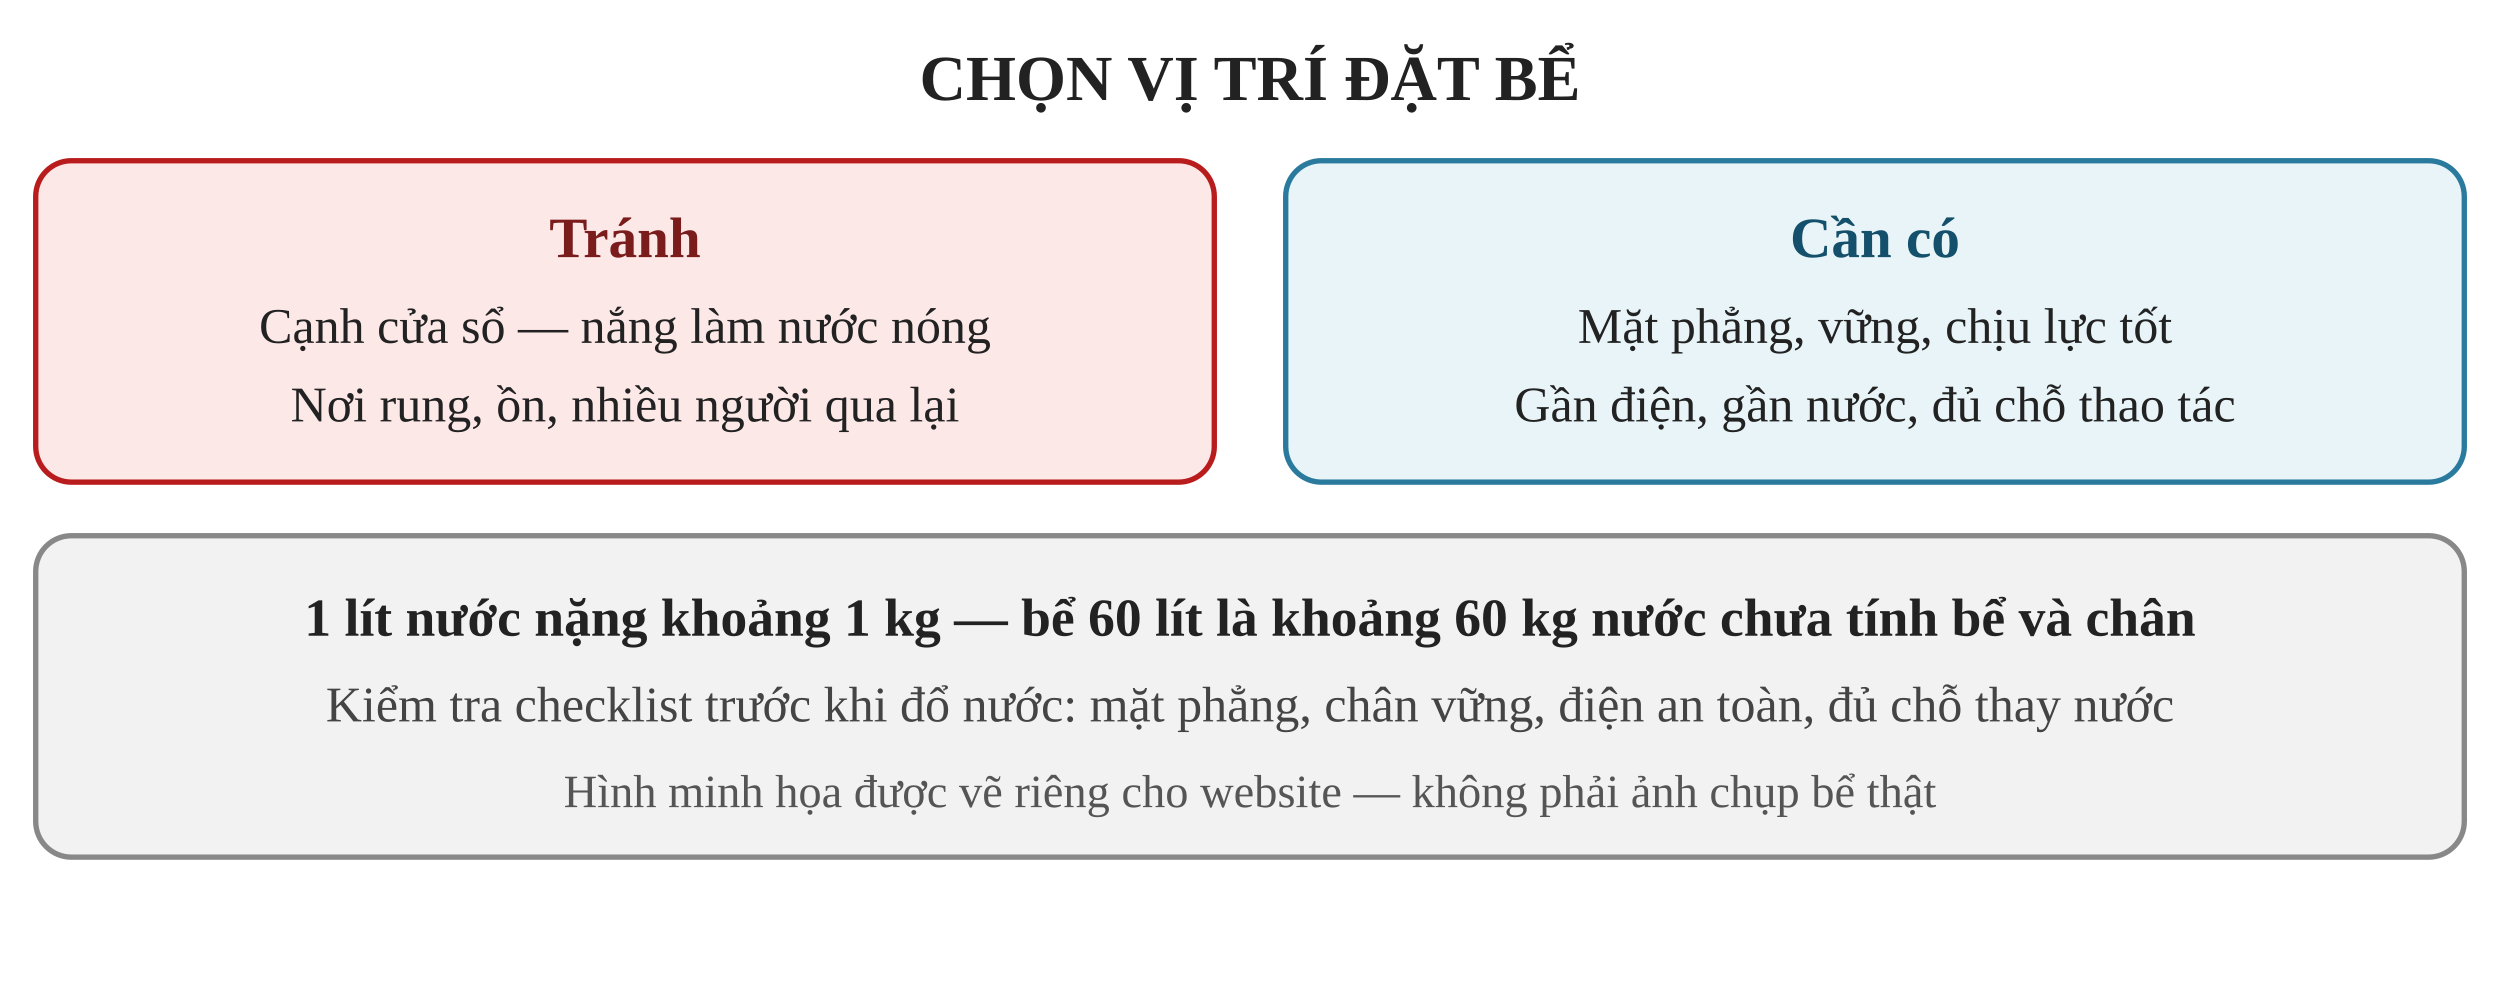
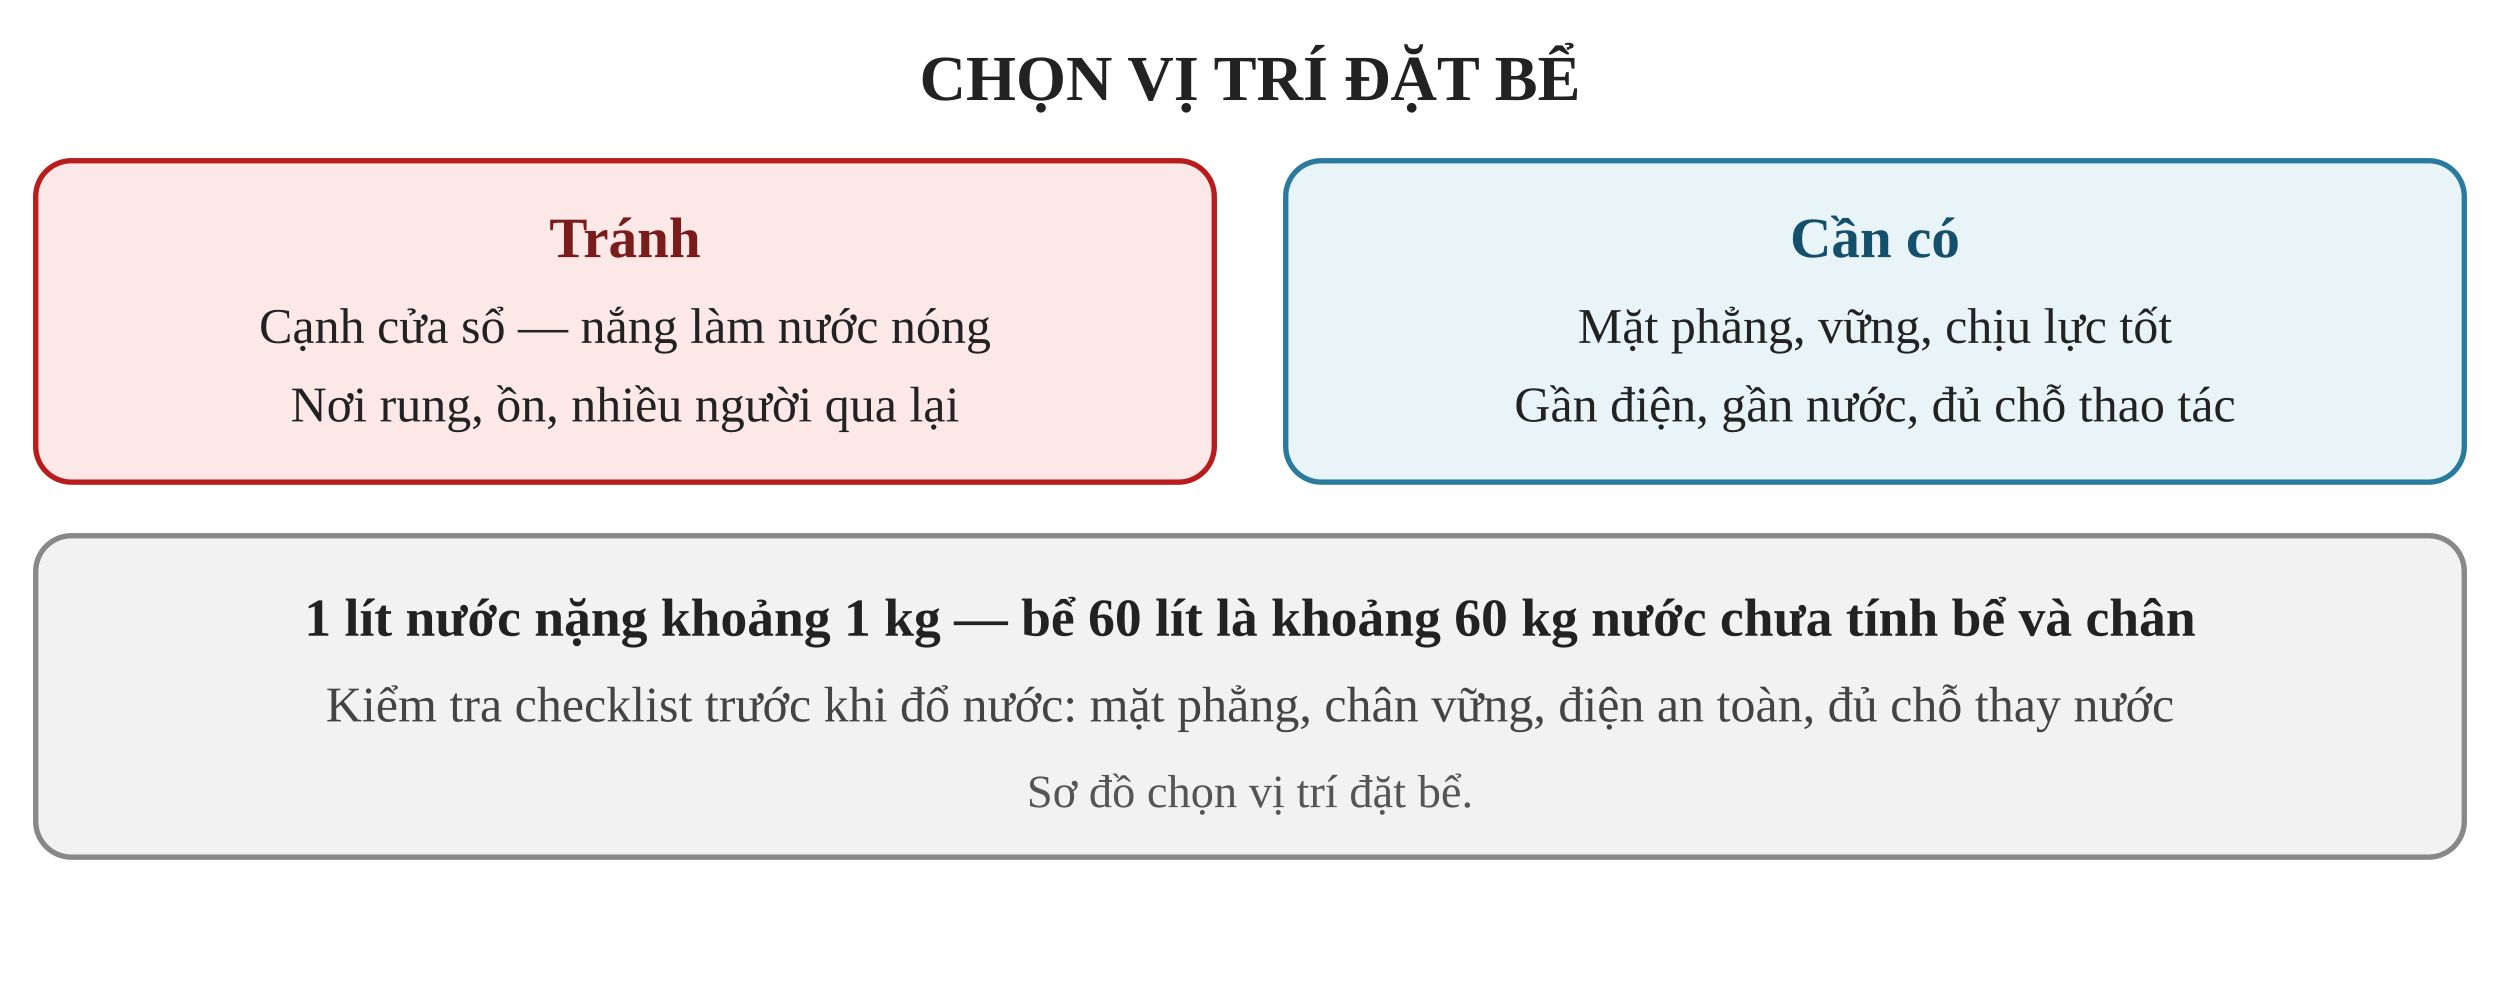
<svg xmlns="http://www.w3.org/2000/svg" width="700" height="280" viewBox="0 0 700 280" role="img">
  <text x="350" y="28" text-anchor="middle" font-size="18" font-weight="bold" fill="#222">CHỌN VỊ TRÍ ĐẶT BỂ</text>
  <rect x="10" y="45" width="330" height="90" rx="10" fill="#fde8e8" stroke="#b91c1c" stroke-width="1.5" />
  <text x="175" y="72" text-anchor="middle" font-size="16" font-weight="bold" fill="#7a1c1c">Tránh</text>
  <text x="175" y="96" text-anchor="middle" font-size="14" fill="#222">Cạnh cửa sổ — nắng làm nước nóng</text>
  <text x="175" y="118" text-anchor="middle" font-size="14" fill="#222">Nơi rung, ồn, nhiều người qua lại</text>
  <rect x="360" y="45" width="330" height="90" rx="10" fill="#e8f4f8" stroke="#2a7a9e" stroke-width="1.5" />
  <text x="525" y="72" text-anchor="middle" font-size="16" font-weight="bold" fill="#14506b">Cần có</text>
  <text x="525" y="96" text-anchor="middle" font-size="14" fill="#222">Mặt phẳng, vững, chịu lực tốt</text>
  <text x="525" y="118" text-anchor="middle" font-size="14" fill="#222">Gần điện, gần nước, đủ chỗ thao tác</text>
  <rect x="10" y="150" width="680" height="90" rx="10" fill="#f2f2f2" stroke="#888" stroke-width="1.5" />
  <text x="350" y="178" text-anchor="middle" font-size="15" font-weight="bold" fill="#222">1 lít nước nặng khoảng 1 kg — bể 60 lít là khoảng 60 kg nước chưa tính bể và chân</text>
  <text x="350" y="202" text-anchor="middle" font-size="14" fill="#444">Kiểm tra checklist trước khi đổ nước: mặt phẳng, chân vững, điện an toàn, đủ chỗ thay nước</text>
-   <text x="350" y="226" text-anchor="middle" font-size="13" fill="#555">Hình minh họa được vẽ riêng cho website — không phải ảnh chụp bể thật</text>
+   <text x="350" y="226" text-anchor="middle" font-size="13" fill="#555">Sơ đồ chọn vị trí đặt bể.</text>
</svg>
